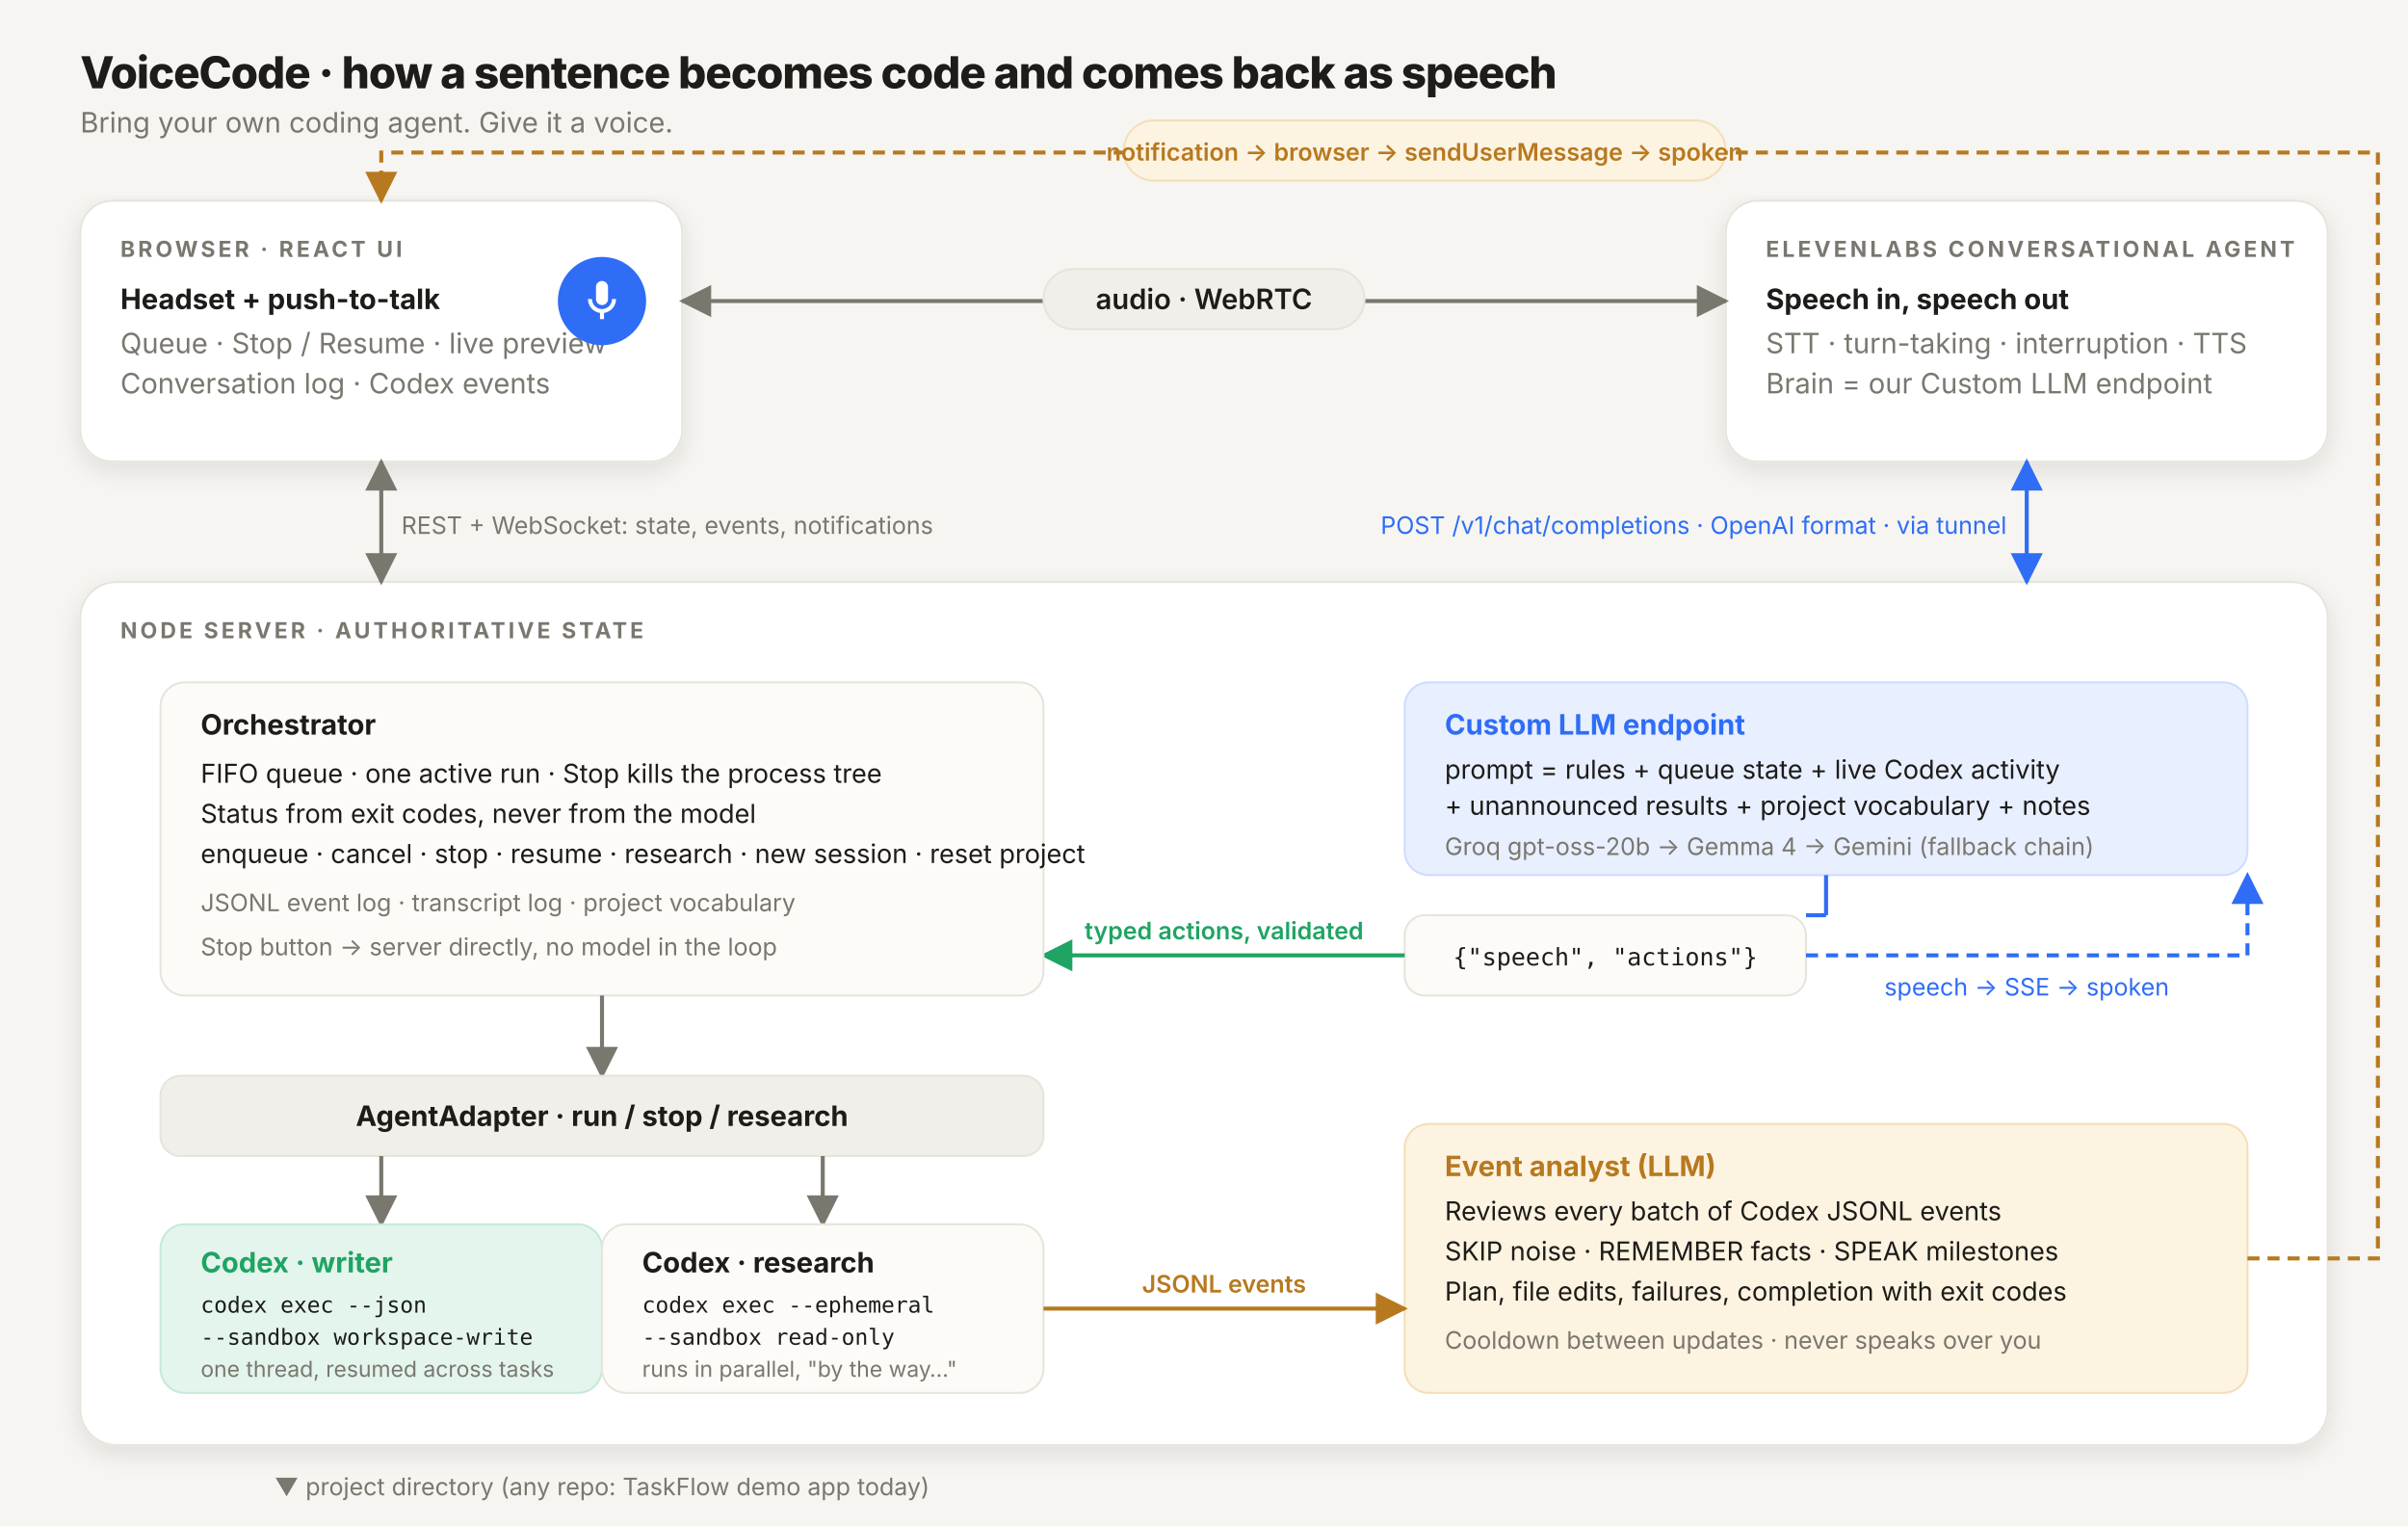
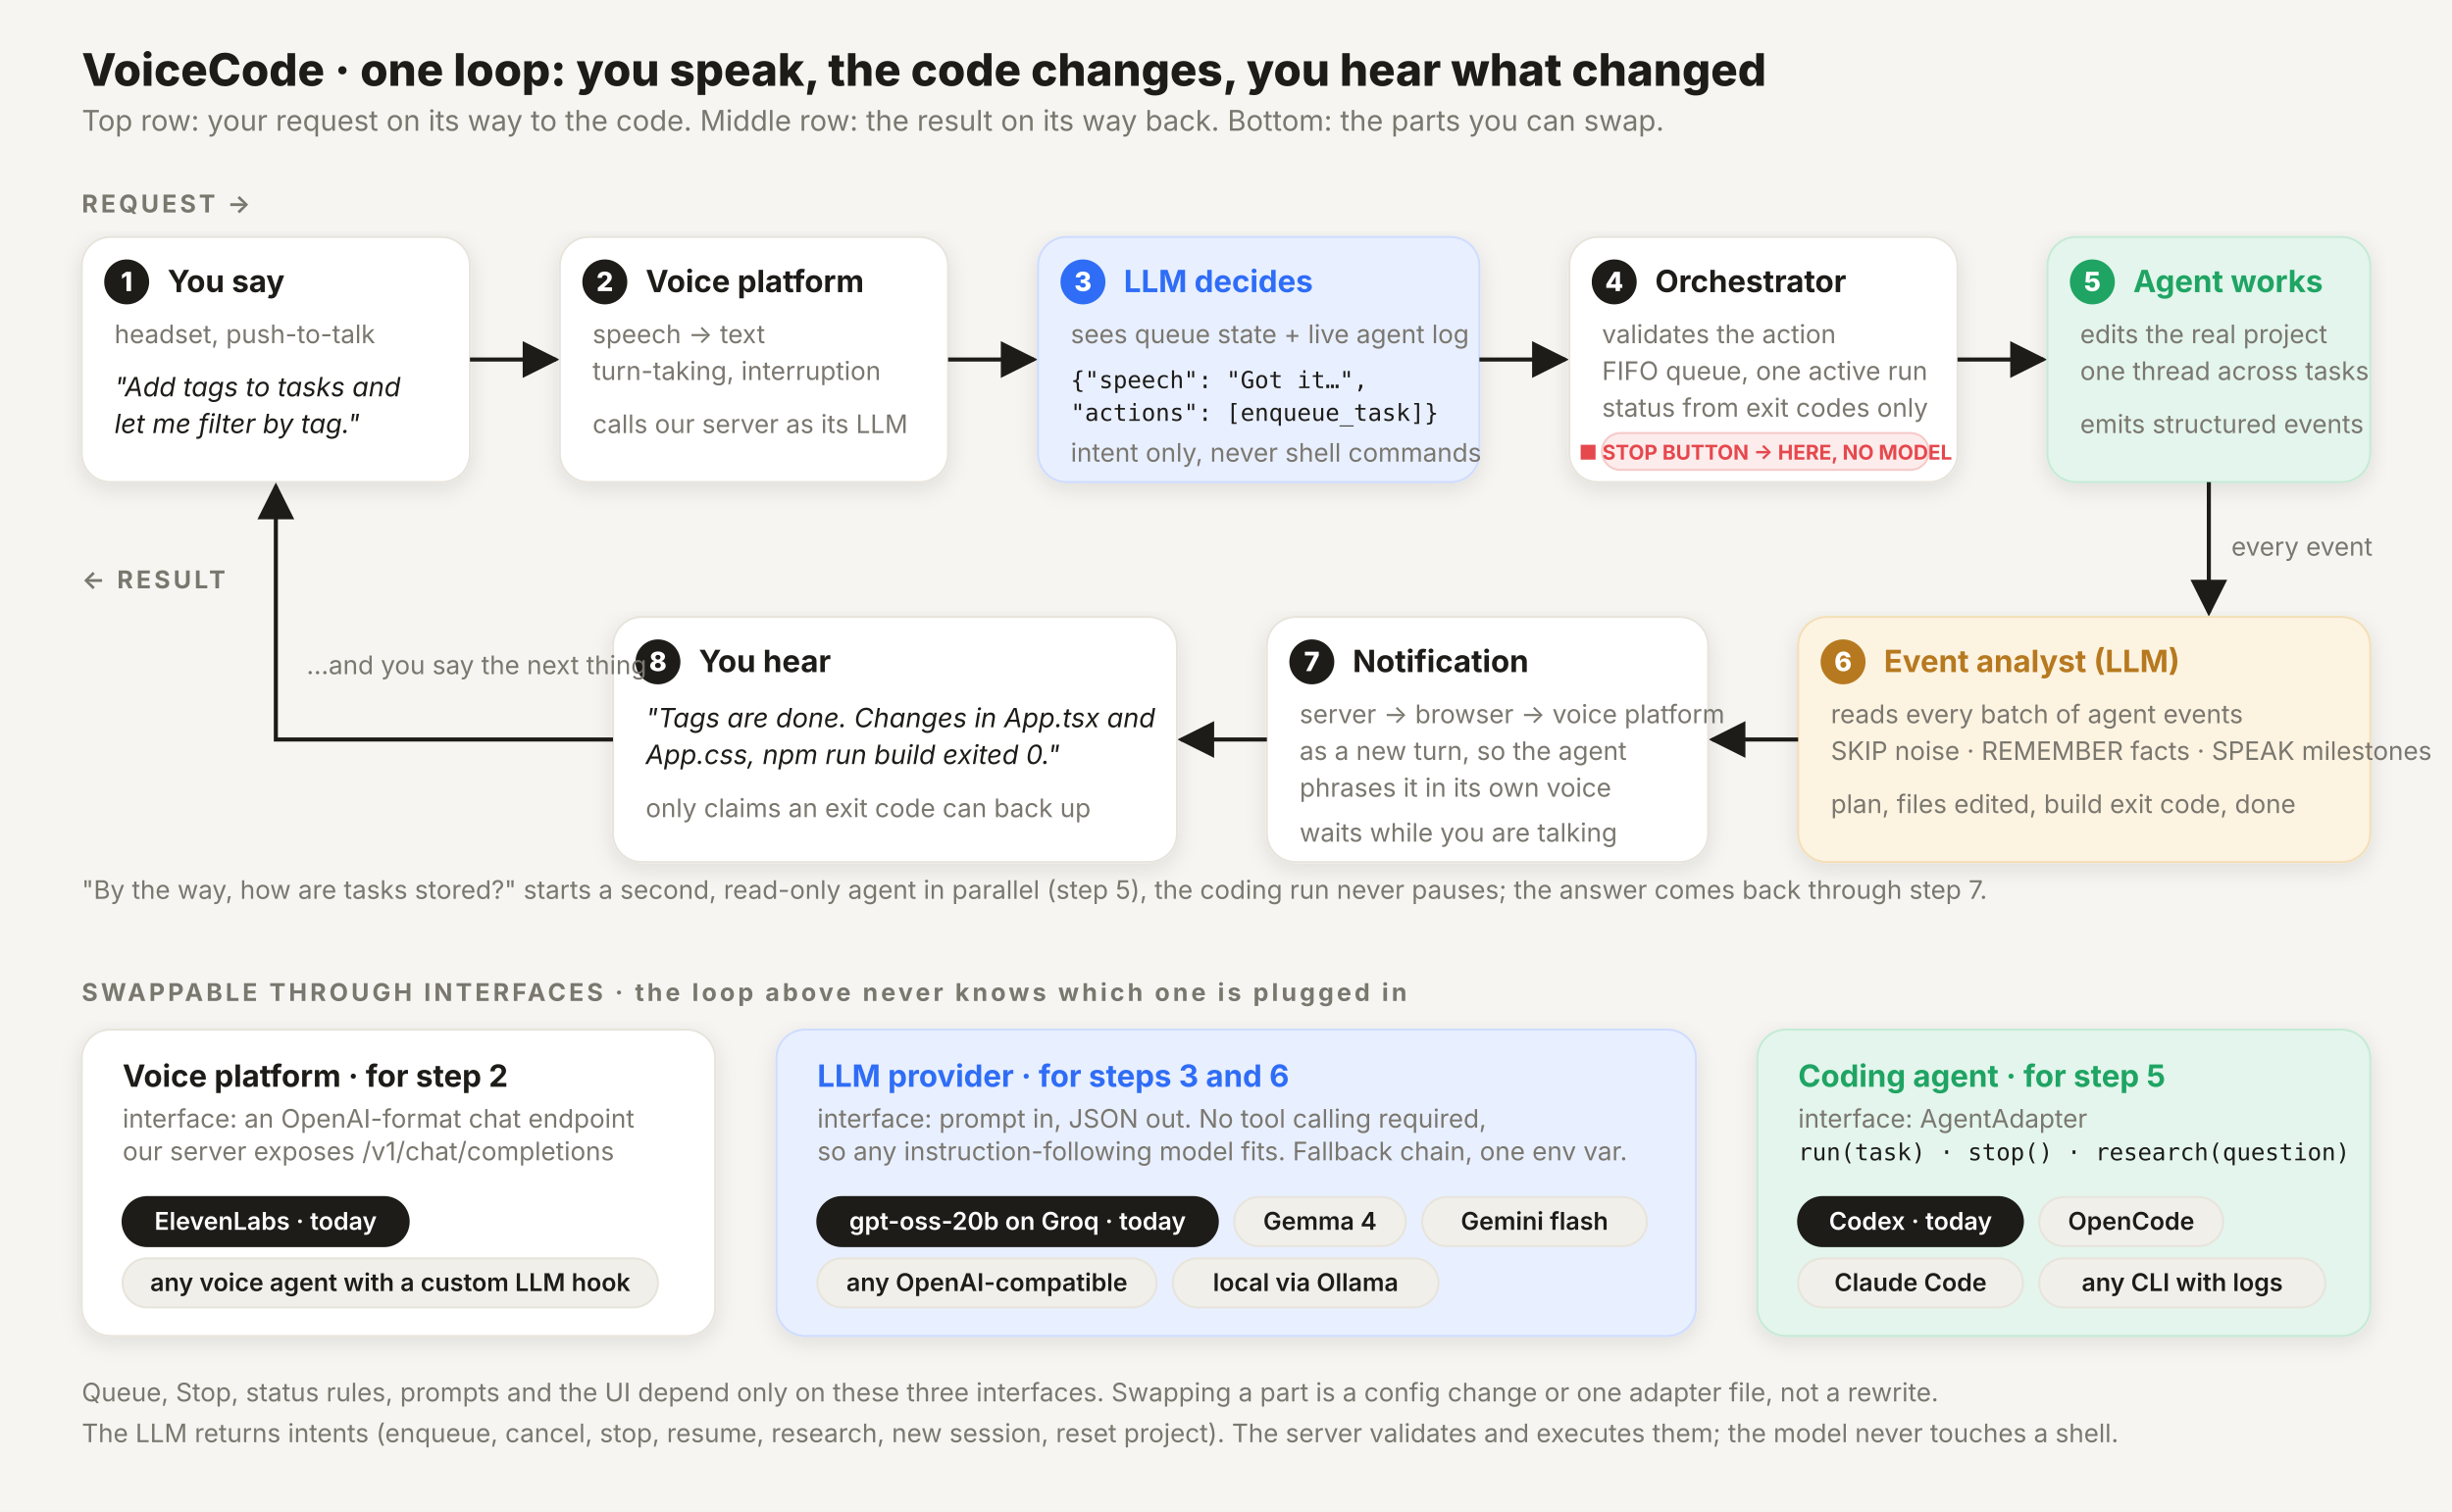
- <svg xmlns="http://www.w3.org/2000/svg" width="1200" height="760" viewBox="0 0 1200 760" font-family="Manrope, Inter, -apple-system, Segoe UI, sans-serif" font-size="14">
+ <svg xmlns="http://www.w3.org/2000/svg" width="1200" height="740" viewBox="0 0 1200 740" font-family="Manrope, Inter, -apple-system, Segoe UI, sans-serif" font-size="14">
  <defs>
-     <marker id="arrow" viewBox="0 0 10 10" refX="9" refY="5" markerWidth="8" markerHeight="8" orient="auto-start-reverse">
+     <marker id="a" viewBox="0 0 10 10" refX="9" refY="5" markerWidth="9" markerHeight="9" orient="auto-start-reverse">
+       <path d="M0,0 L10,5 L0,10 z" fill="#1d1c19" />
+     </marker>
+     <marker id="ag" viewBox="0 0 10 10" refX="9" refY="5" markerWidth="8" markerHeight="8" orient="auto-start-reverse">
      <path d="M0,0 L10,5 L0,10 z" fill="#7a776f" />
    </marker>
-     <marker id="arrowBlue" viewBox="0 0 10 10" refX="9" refY="5" markerWidth="8" markerHeight="8" orient="auto-start-reverse">
-       <path d="M0,0 L10,5 L0,10 z" fill="#2f6df6" />
-     </marker>
-     <marker id="arrowGreen" viewBox="0 0 10 10" refX="9" refY="5" markerWidth="8" markerHeight="8" orient="auto-start-reverse">
-       <path d="M0,0 L10,5 L0,10 z" fill="#1fa463" />
-     </marker>
-     <marker id="arrowAmber" viewBox="0 0 10 10" refX="9" refY="5" markerWidth="8" markerHeight="8" orient="auto-start-reverse">
-       <path d="M0,0 L10,5 L0,10 z" fill="#b7791f" />
-     </marker>
-     <filter id="shadow" x="-5%" y="-5%" width="110%" height="120%">
-       <feDropShadow dx="0" dy="4" stdDeviation="6" flood-color="#14120a" flood-opacity="0.10" />
+     <filter id="s" x="-5%" y="-5%" width="110%" height="125%">
+       <feDropShadow dx="0" dy="3" stdDeviation="5" flood-color="#14120a" flood-opacity="0.10" />
    </filter>
+     <style>
+       .box { fill: #ffffff; stroke: #e7e4dc; }
+       .num { font-weight: 800; font-size: 13px; fill: #ffffff; }
+       .h { font-weight: 700; fill: #1d1c19; font-size: 15px; }
+       .p { fill: #7a776f; font-size: 12.5px; }
+       .q { fill: #1d1c19; font-size: 13px; font-style: italic; }
+       .mono { font-family: "JetBrains Mono", Menlo, monospace; font-size: 11.5px; fill: #1d1c19; }
+       .lbl { font-size: 12px; font-weight: 700; fill: #7a776f; letter-spacing: 1.5px; }
+       .chip { fill: #f1efe9; stroke: #e7e4dc; }
+       .chipt { font-size: 12px; font-weight: 600; fill: #1d1c19; }
+       .today { fill: #1d1c19; stroke: #1d1c19; }
+       .todayt { font-size: 12px; font-weight: 600; fill: #ffffff; }
+     </style>
  </defs>
-   <rect width="1200" height="760" fill="#f6f5f1" />
-   <text x="40" y="44" font-size="22" font-weight="800" fill="#1d1c19" letter-spacing="-0.5">VoiceCode · how a sentence becomes code and comes back as speech</text>
-   <text x="40" y="66" fill="#7a776f">Bring your own coding agent. Give it a voice.</text>
-   <g filter="url(#shadow)">
-     <rect x="40" y="100" width="300" height="130" rx="16" fill="#ffffff" stroke="#e7e4dc" />
+   <rect width="1200" height="740" fill="#f6f5f1" />
+   <text x="40" y="42" font-size="22" font-weight="800" fill="#1d1c19">VoiceCode · one loop: you speak, the code changes, you hear what changed</text>
+   <text x="40" y="64" fill="#7a776f">Top row: your request on its way to the code. Middle row: the result on its way back. Bottom: the parts you can swap.</text>
+   <text x="40" y="104" class="lbl">REQUEST →</text>
+   <g filter="url(#s)">
+     <rect x="40" y="116" width="190" height="120" rx="14" class="box" />
  </g>
-   <text x="60" y="128" font-size="11" font-weight="700" fill="#7a776f" letter-spacing="1.5">BROWSER · REACT UI</text>
-   <text x="60" y="154" font-weight="700" fill="#1d1c19">Headset + push-to-talk</text>
-   <text x="60" y="176" fill="#7a776f">Queue · Stop / Resume · live preview</text>
-   <text x="60" y="196" fill="#7a776f">Conversation log · Codex events</text>
-   <circle cx="300" cy="150" r="22" fill="#2f6df6" />
-   <path transform="translate(288,138) scale(1)" d="M12 14a3 3 0 0 0 3-3V5a3 3 0 1 0-6 0v6a3 3 0 0 0 3 3Zm5-3a5 5 0 0 1-10 0H5a7 7 0 0 0 6 6.92V21h2v-3.08A7 7 0 0 0 19 11h-2Z" fill="#fff" />
-   <g filter="url(#shadow)">
-     <rect x="860" y="100" width="300" height="130" rx="16" fill="#ffffff" stroke="#e7e4dc" />
+   <circle cx="62" cy="138" r="11" fill="#1d1c19" />
+   <text x="62" y="142.5" text-anchor="middle" class="num">1</text>
+   <text x="82" y="143" class="h">You say</text>
+   <text x="56" y="168" class="p">headset, push-to-talk</text>
+   <text x="56" y="194" class="q">"Add tags to tasks and</text>
+   <text x="56" y="212" class="q">let me filter by tag."</text>
+   <line x1="230" y1="176" x2="272" y2="176" stroke="#1d1c19" stroke-width="2" marker-end="url(#a)" />
+   <g filter="url(#s)">
+     <rect x="274" y="116" width="190" height="120" rx="14" class="box" />
  </g>
-   <text x="880" y="128" font-size="11" font-weight="700" fill="#7a776f" letter-spacing="1.5">ELEVENLABS CONVERSATIONAL AGENT</text>
-   <text x="880" y="154" font-weight="700" fill="#1d1c19">Speech in, speech out</text>
-   <text x="880" y="176" fill="#7a776f">STT · turn-taking · interruption · TTS</text>
-   <text x="880" y="196" fill="#7a776f">Brain = our Custom LLM endpoint</text>
-   <line x1="340" y1="150" x2="860" y2="150" stroke="#7a776f" stroke-width="2" marker-start="url(#arrow)" marker-end="url(#arrow)" />
-   <rect x="520" y="134" width="160" height="30" rx="15" fill="#f1efe9" stroke="#e7e4dc" />
-   <text x="600" y="154" text-anchor="middle" fill="#1d1c19" font-weight="600">audio · WebRTC</text>
-   <g filter="url(#shadow)">
-     <rect x="40" y="290" width="1120" height="430" rx="18" fill="#ffffff" stroke="#e7e4dc" />
+   <circle cx="296" cy="138" r="11" fill="#1d1c19" />
+   <text x="296" y="142.5" text-anchor="middle" class="num">2</text>
+   <text x="316" y="143" class="h">Voice platform</text>
+   <text x="290" y="168" class="p">speech → text</text>
+   <text x="290" y="186" class="p">turn-taking, interruption</text>
+   <text x="290" y="212" class="p">calls our server as its LLM</text>
+   <line x1="464" y1="176" x2="506" y2="176" stroke="#1d1c19" stroke-width="2" marker-end="url(#a)" />
+   <g filter="url(#s)">
+     <rect x="508" y="116" width="216" height="120" rx="14" fill="#e8efff" stroke="#cfdcff" />
  </g>
-   <text x="60" y="318" font-size="11" font-weight="700" fill="#7a776f" letter-spacing="1.5">NODE SERVER · AUTHORITATIVE STATE</text>
-   <line x1="190" y1="230" x2="190" y2="290" stroke="#7a776f" stroke-width="2" marker-start="url(#arrow)" marker-end="url(#arrow)" />
-   <text x="200" y="266" fill="#7a776f" font-size="12">REST + WebSocket: state, events, notifications</text>
-   <line x1="1010" y1="230" x2="1010" y2="290" stroke="#2f6df6" stroke-width="2" marker-start="url(#arrowBlue)" marker-end="url(#arrowBlue)" />
-   <text x="1000" y="266" fill="#2f6df6" font-size="12" text-anchor="end">POST /v1/chat/completions · OpenAI format · via tunnel</text>
-   <rect x="700" y="340" width="420" height="96" rx="12" fill="#e8efff" stroke="#cfdcff" />
-   <text x="720" y="366" font-weight="700" fill="#2f6df6">Custom LLM endpoint</text>
-   <text x="720" y="388" fill="#1d1c19" font-size="13">prompt = rules + queue state + live Codex activity</text>
-   <text x="720" y="406" fill="#1d1c19" font-size="13">+ unannounced results + project vocabulary + notes</text>
-   <text x="720" y="426" fill="#7a776f" font-size="12">Groq gpt-oss-20b → Gemma 4 → Gemini (fallback chain)</text>
-   <rect x="700" y="456" width="200" height="40" rx="10" fill="#fcfbf8" stroke="#e7e4dc" />
-   <text x="800" y="481" text-anchor="middle" font-family="JetBrains Mono, Menlo, monospace" font-size="12" fill="#1d1c19">{"speech", "actions"}</text>
-   <line x1="910" y1="436" x2="910" y2="456" stroke="#2f6df6" stroke-width="2" />
-   <line x1="910" y1="456" x2="900" y2="456" stroke="#2f6df6" stroke-width="2" />
-   <line x1="900" y1="476" x2="1120" y2="476" stroke="#2f6df6" stroke-width="2" stroke-dasharray="6 4" />
-   <line x1="1120" y1="476" x2="1120" y2="436" stroke="#2f6df6" stroke-width="2" stroke-dasharray="6 4" marker-end="url(#arrowBlue)" />
-   <text x="1010" y="496" text-anchor="middle" fill="#2f6df6" font-size="12">speech → SSE → spoken</text>
-   <line x1="700" y1="476" x2="520" y2="476" stroke="#1fa463" stroke-width="2" marker-end="url(#arrowGreen)" />
-   <text x="610" y="468" text-anchor="middle" fill="#1fa463" font-size="12" font-weight="600">typed actions, validated</text>
-   <rect x="80" y="340" width="440" height="156" rx="12" fill="#fcfbf8" stroke="#e7e4dc" />
-   <text x="100" y="366" font-weight="700" fill="#1d1c19">Orchestrator</text>
-   <text x="100" y="390" fill="#1d1c19" font-size="13">FIFO queue · one active run · Stop kills the process tree</text>
-   <text x="100" y="410" fill="#1d1c19" font-size="13">Status from exit codes, never from the model</text>
-   <text x="100" y="430" fill="#1d1c19" font-size="13">enqueue · cancel · stop · resume · research · new session · reset project</text>
-   <text x="100" y="454" fill="#7a776f" font-size="12">JSONL event log · transcript log · project vocabulary</text>
-   <text x="100" y="476" fill="#7a776f" font-size="12">Stop button → server directly, no model in the loop</text>
-   <line x1="300" y1="496" x2="300" y2="536" stroke="#7a776f" stroke-width="2" marker-end="url(#arrow)" />
-   <rect x="80" y="536" width="440" height="40" rx="10" fill="#f1efe9" stroke="#e7e4dc" />
-   <text x="300" y="561" text-anchor="middle" font-weight="700" fill="#1d1c19">AgentAdapter · run / stop / research</text>
-   <line x1="190" y1="576" x2="190" y2="610" stroke="#7a776f" stroke-width="2" marker-end="url(#arrow)" />
-   <line x1="410" y1="576" x2="410" y2="610" stroke="#7a776f" stroke-width="2" marker-end="url(#arrow)" />
-   <rect x="80" y="610" width="220" height="84" rx="12" fill="#e3f5ec" stroke="#c6ead6" />
-   <text x="100" y="634" font-weight="700" fill="#1fa463">Codex · writer</text>
-   <text x="100" y="654" font-family="JetBrains Mono, Menlo, monospace" font-size="11" fill="#1d1c19">codex exec --json</text>
-   <text x="100" y="670" font-family="JetBrains Mono, Menlo, monospace" font-size="11" fill="#1d1c19">--sandbox workspace-write</text>
-   <text x="100" y="686" fill="#7a776f" font-size="11">one thread, resumed across tasks</text>
-   <rect x="300" y="610" width="220" height="84" rx="12" fill="#fcfbf8" stroke="#e7e4dc" />
-   <text x="320" y="634" font-weight="700" fill="#1d1c19">Codex · research</text>
-   <text x="320" y="654" font-family="JetBrains Mono, Menlo, monospace" font-size="11" fill="#1d1c19">codex exec --ephemeral</text>
-   <text x="320" y="670" font-family="JetBrains Mono, Menlo, monospace" font-size="11" fill="#1d1c19">--sandbox read-only</text>
-   <text x="320" y="686" fill="#7a776f" font-size="11">runs in parallel, "by the way…"</text>
-   <rect x="700" y="560" width="420" height="134" rx="12" fill="#fdf3e1" stroke="#f3dfb8" />
-   <text x="720" y="586" font-weight="700" fill="#b7791f">Event analyst (LLM)</text>
-   <text x="720" y="608" fill="#1d1c19" font-size="13">Reviews every batch of Codex JSONL events</text>
-   <text x="720" y="628" fill="#1d1c19" font-size="13">SKIP noise · REMEMBER facts · SPEAK milestones</text>
-   <text x="720" y="648" fill="#1d1c19" font-size="13">Plan, file edits, failures, completion with exit codes</text>
-   <text x="720" y="672" fill="#7a776f" font-size="12">Cooldown between updates · never speaks over you</text>
-   <line x1="520" y1="652" x2="700" y2="652" stroke="#b7791f" stroke-width="2" marker-end="url(#arrowAmber)" />
-   <text x="610" y="644" text-anchor="middle" fill="#b7791f" font-size="12" font-weight="600">JSONL events</text>
-   <path d="M1120,627 L1185,627 L1185,76 L190,76 L190,100" fill="none" stroke="#b7791f" stroke-width="2" stroke-dasharray="6 4" marker-end="url(#arrowAmber)" />
-   <rect x="560" y="60" width="300" height="30" rx="15" fill="#fdf3e1" stroke="#f3dfb8" />
-   <text x="710" y="80" text-anchor="middle" fill="#b7791f" font-size="12" font-weight="600">notification → browser → sendUserMessage → spoken</text>
-   <rect x="80" y="704" width="440" height="0" fill="none" />
-   <text x="300" y="745" text-anchor="middle" fill="#7a776f" font-size="12">▼ project directory (any repo: TaskFlow demo app today)</text>
+   <circle cx="530" cy="138" r="11" fill="#2f6df6" />
+   <text x="530" y="142.5" text-anchor="middle" class="num">3</text>
+   <text x="550" y="143" class="h" style="fill:#2f6df6">LLM decides</text>
+   <text x="524" y="168" class="p">sees queue state + live agent log</text>
+   <text x="524" y="190" class="mono">{"speech": "Got it…",</text>
+   <text x="524" y="206" class="mono"> "actions": [enqueue_task]}</text>
+   <text x="524" y="226" class="p">intent only, never shell commands</text>
+   <line x1="724" y1="176" x2="766" y2="176" stroke="#1d1c19" stroke-width="2" marker-end="url(#a)" />
+   <g filter="url(#s)">
+     <rect x="768" y="116" width="190" height="120" rx="14" class="box" />
+   </g>
+   <circle cx="790" cy="138" r="11" fill="#1d1c19" />
+   <text x="790" y="142.5" text-anchor="middle" class="num">4</text>
+   <text x="810" y="143" class="h">Orchestrator</text>
+   <text x="784" y="168" class="p">validates the action</text>
+   <text x="784" y="186" class="p">FIFO queue, one active run</text>
+   <text x="784" y="204" class="p">status from exit codes only</text>
+   <rect x="784" y="212" width="160" height="18" rx="9" fill="#fdecec" stroke="#f6caca" />
+   <text x="864" y="225" text-anchor="middle" font-size="10" font-weight="700" fill="#e5484d">■ STOP BUTTON → HERE, NO MODEL</text>
+   <line x1="958" y1="176" x2="1000" y2="176" stroke="#1d1c19" stroke-width="2" marker-end="url(#a)" />
+   <g filter="url(#s)">
+     <rect x="1002" y="116" width="158" height="120" rx="14" fill="#e3f5ec" stroke="#c6ead6" />
+   </g>
+   <circle cx="1024" cy="138" r="11" fill="#1fa463" />
+   <text x="1024" y="142.5" text-anchor="middle" class="num">5</text>
+   <text x="1044" y="143" class="h" style="fill:#1fa463">Agent works</text>
+   <text x="1018" y="168" class="p">edits the real project</text>
+   <text x="1018" y="186" class="p">one thread across tasks</text>
+   <text x="1018" y="212" class="p">emits structured events</text>
+   <path d="M1081,236 L1081,300" fill="none" stroke="#1d1c19" stroke-width="2" marker-end="url(#a)" />
+   <text x="1092" y="272" class="p">every event</text>
+   <text x="40" y="288" class="lbl">← RESULT</text>
+   <g filter="url(#s)">
+     <rect x="880" y="302" width="280" height="120" rx="14" fill="#fdf3e1" stroke="#f3dfb8" />
+   </g>
+   <circle cx="902" cy="324" r="11" fill="#b7791f" />
+   <text x="902" y="328.5" text-anchor="middle" class="num">6</text>
+   <text x="922" y="329" class="h" style="fill:#b7791f">Event analyst (LLM)</text>
+   <text x="896" y="354" class="p">reads every batch of agent events</text>
+   <text x="896" y="372" class="p">SKIP noise · REMEMBER facts · SPEAK milestones</text>
+   <text x="896" y="398" class="p">plan, files edited, build exit code, done</text>
+   <line x1="880" y1="362" x2="838" y2="362" stroke="#1d1c19" stroke-width="2" marker-end="url(#a)" />
+   <g filter="url(#s)">
+     <rect x="620" y="302" width="216" height="120" rx="14" class="box" />
+   </g>
+   <circle cx="642" cy="324" r="11" fill="#1d1c19" />
+   <text x="642" y="328.5" text-anchor="middle" class="num">7</text>
+   <text x="662" y="329" class="h">Notification</text>
+   <text x="636" y="354" class="p">server → browser → voice platform</text>
+   <text x="636" y="372" class="p">as a new turn, so the agent</text>
+   <text x="636" y="390" class="p">phrases it in its own voice</text>
+   <text x="636" y="412" class="p">waits while you are talking</text>
+   <line x1="620" y1="362" x2="578" y2="362" stroke="#1d1c19" stroke-width="2" marker-end="url(#a)" />
+   <g filter="url(#s)">
+     <rect x="300" y="302" width="276" height="120" rx="14" class="box" />
+   </g>
+   <circle cx="322" cy="324" r="11" fill="#1d1c19" />
+   <text x="322" y="328.5" text-anchor="middle" class="num">8</text>
+   <text x="342" y="329" class="h">You hear</text>
+   <text x="316" y="356" class="q">"Tags are done. Changes in App.tsx and</text>
+   <text x="316" y="374" class="q">App.css, npm run build exited 0."</text>
+   <text x="316" y="400" class="p">only claims an exit code can back up</text>
+   <path d="M300,362 L135,362 L135,238" fill="none" stroke="#1d1c19" stroke-width="2" marker-end="url(#a)" />
+   <text x="150" y="330" class="p">…and you say the next thing</text>
+   <text x="40" y="440" class="p">"By the way, how are tasks stored?" starts a second, read-only agent in parallel (step 5), the coding run never pauses; the answer comes back through step 7.</text>
+   <text x="40" y="490" class="lbl">SWAPPABLE THROUGH INTERFACES · the loop above never knows which one is plugged in</text>
+   <g filter="url(#s)">
+     <rect x="40" y="504" width="310" height="150" rx="14" class="box" />
+   </g>
+   <text x="60" y="532" class="h">Voice platform · for step 2</text>
+   <text x="60" y="552" class="p">interface: an OpenAI-format chat endpoint</text>
+   <text x="60" y="568" class="p">our server exposes /v1/chat/completions</text>
+   <rect x="60" y="586" width="140" height="24" rx="12" class="today" />
+   <text x="130" y="602" text-anchor="middle" class="todayt">ElevenLabs · today</text>
+   <rect x="60" y="616" width="262" height="24" rx="12" class="chip" />
+   <text x="191" y="632" text-anchor="middle" class="chipt">any voice agent with a custom LLM hook</text>
+   <g filter="url(#s)">
+     <rect x="380" y="504" width="450" height="150" rx="14" fill="#e8efff" stroke="#cfdcff" />
+   </g>
+   <text x="400" y="532" class="h" style="fill:#2f6df6">LLM provider · for steps 3 and 6</text>
+   <text x="400" y="552" class="p">interface: prompt in, JSON out. No tool calling required,</text>
+   <text x="400" y="568" class="p">so any instruction-following model fits. Fallback chain, one env var.</text>
+   <rect x="400" y="586" width="196" height="24" rx="12" class="today" />
+   <text x="498" y="602" text-anchor="middle" class="todayt">gpt-oss-20b on Groq · today</text>
+   <rect x="604" y="586" width="84" height="24" rx="12" class="chip" />
+   <text x="646" y="602" text-anchor="middle" class="chipt">Gemma 4</text>
+   <rect x="696" y="586" width="110" height="24" rx="12" class="chip" />
+   <text x="751" y="602" text-anchor="middle" class="chipt">Gemini flash</text>
+   <rect x="400" y="616" width="166" height="24" rx="12" class="chip" />
+   <text x="483" y="632" text-anchor="middle" class="chipt">any OpenAI-compatible</text>
+   <rect x="574" y="616" width="130" height="24" rx="12" class="chip" />
+   <text x="639" y="632" text-anchor="middle" class="chipt">local via Ollama</text>
+   <g filter="url(#s)">
+     <rect x="860" y="504" width="300" height="150" rx="14" fill="#e3f5ec" stroke="#c6ead6" />
+   </g>
+   <text x="880" y="532" class="h" style="fill:#1fa463">Coding agent · for step 5</text>
+   <text x="880" y="552" class="p">interface: AgentAdapter</text>
+   <text x="880" y="568" class="mono">run(task) · stop() · research(question)</text>
+   <rect x="880" y="586" width="110" height="24" rx="12" class="today" />
+   <text x="935" y="602" text-anchor="middle" class="todayt">Codex · today</text>
+   <rect x="998" y="586" width="90" height="24" rx="12" class="chip" />
+   <text x="1043" y="602" text-anchor="middle" class="chipt">OpenCode</text>
+   <rect x="880" y="616" width="110" height="24" rx="12" class="chip" />
+   <text x="935" y="632" text-anchor="middle" class="chipt">Claude Code</text>
+   <rect x="998" y="616" width="140" height="24" rx="12" class="chip" />
+   <text x="1068" y="632" text-anchor="middle" class="chipt">any CLI with logs</text>
+   <text x="40" y="686" class="p">Queue, Stop, status rules, prompts and the UI depend only on these three interfaces. Swapping a part is a config change or one adapter file, not a rewrite.</text>
+   <text x="40" y="706" class="p">The LLM returns intents (enqueue, cancel, stop, resume, research, new session, reset project). The server validates and executes them; the model never touches a shell.</text>
</svg>
